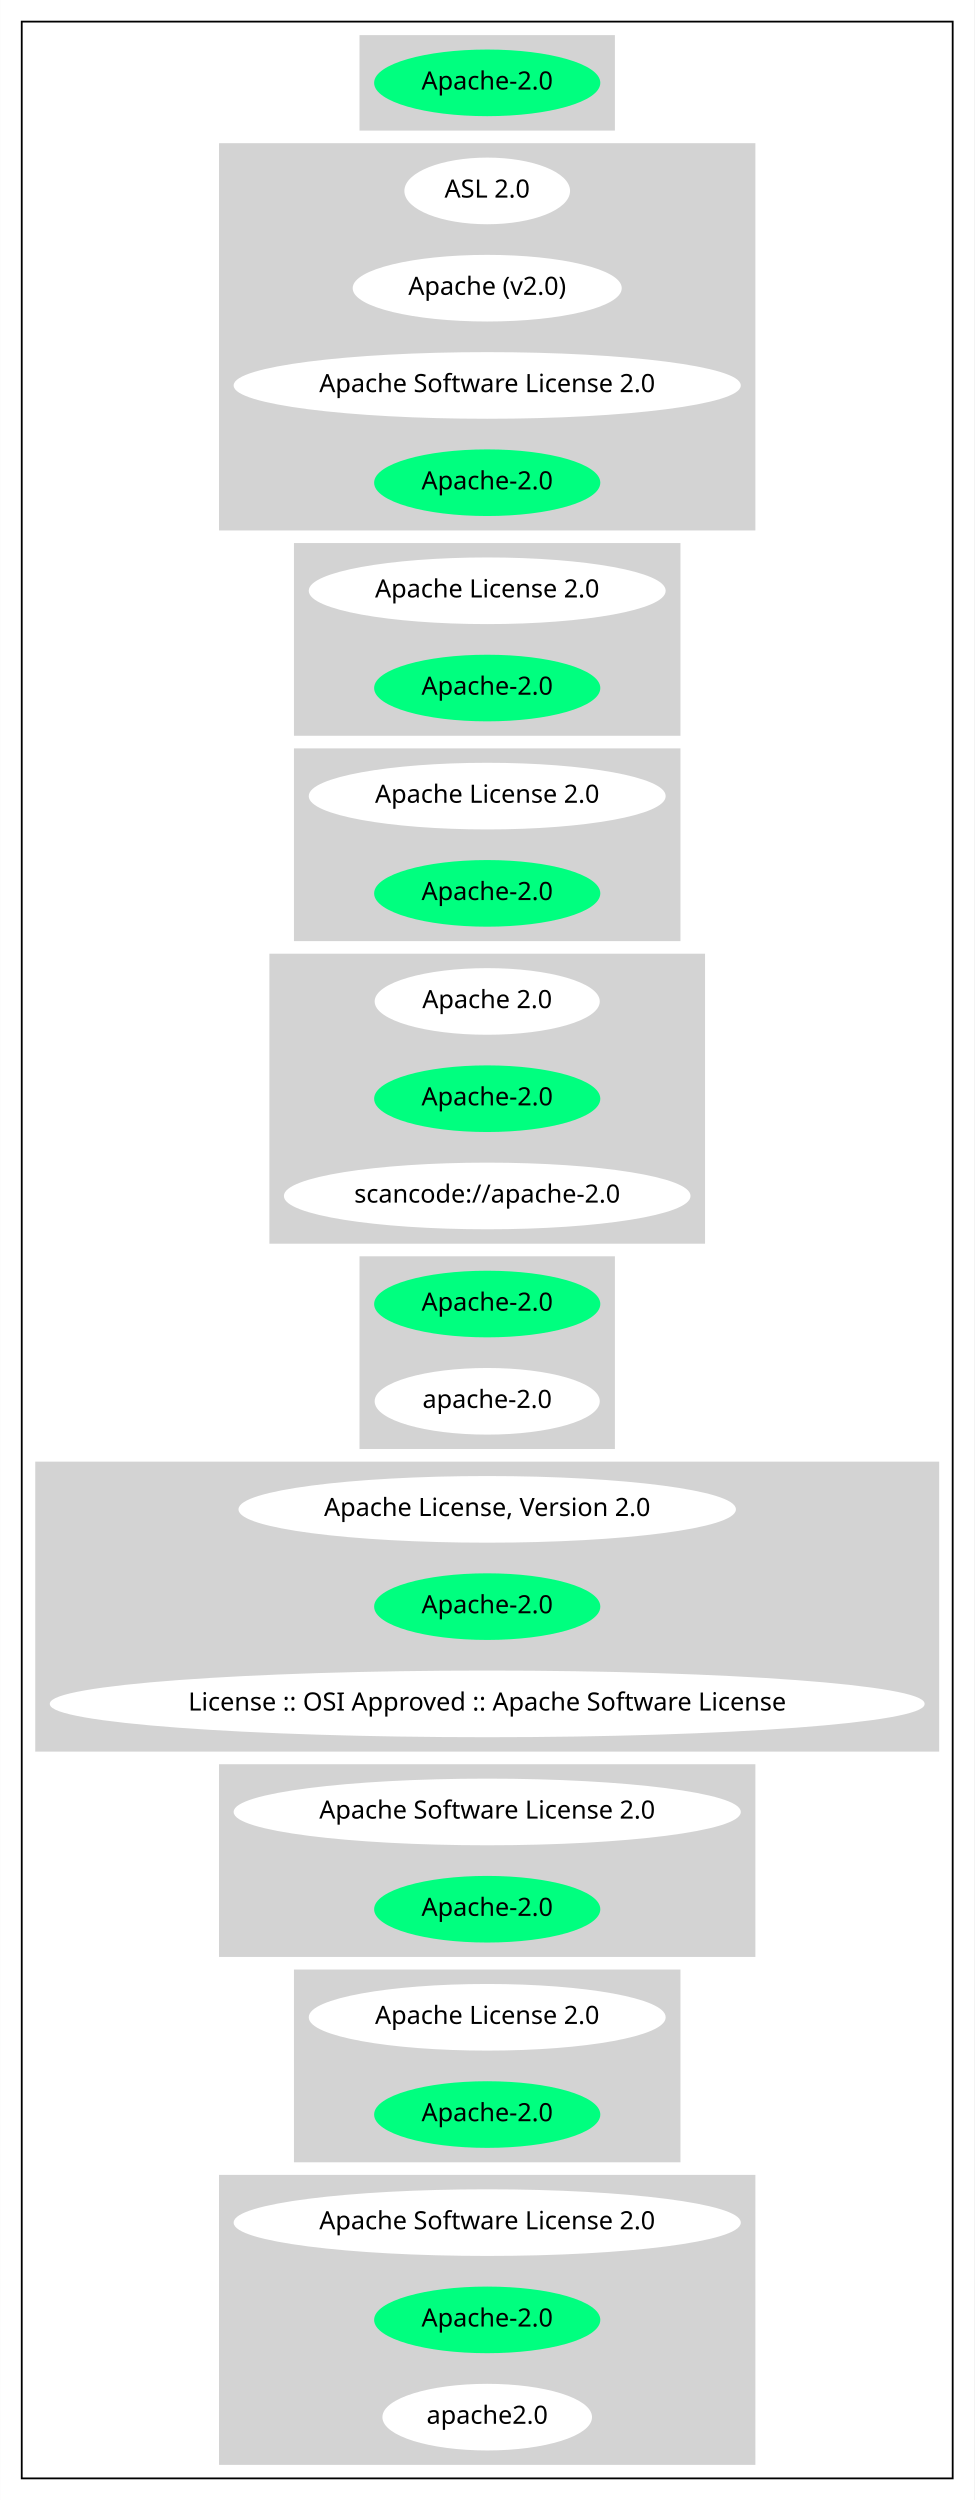
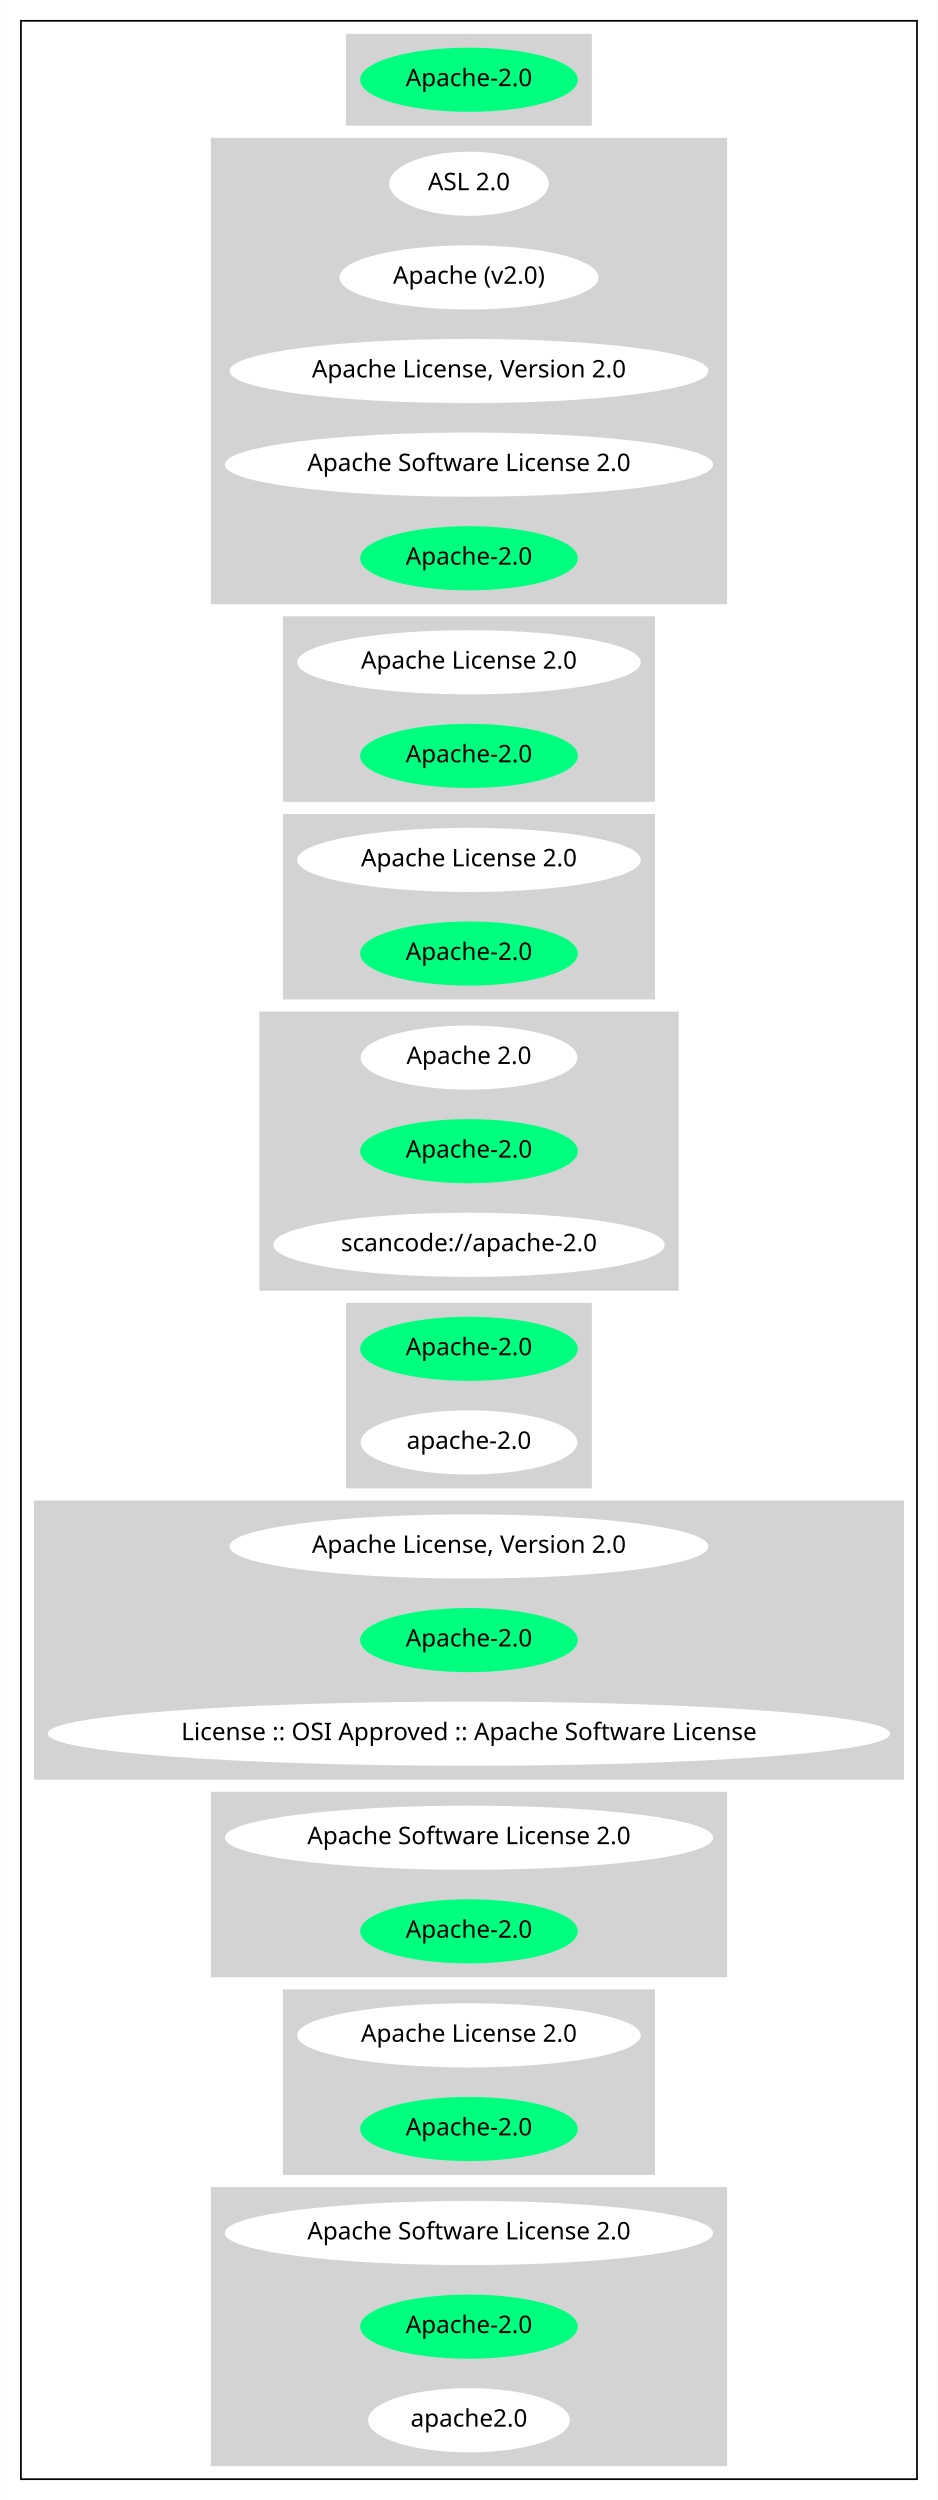
- <svg xmlns="http://www.w3.org/2000/svg" width="541pt" height="1388pt" viewBox="0.00 0.00 540.86 1388.00">
-   <g id="graph0" class="graph" transform="scale(1 1) rotate(0) translate(4 1384)">
-     <polygon fill="white" stroke="transparent" points="-4,4 -4,-1384 536.86,-1384 536.86,4 -4,4" />
+ <svg xmlns="http://www.w3.org/2000/svg" width="541pt" height="1442pt" viewBox="0.00 0.00 540.86 1442.00">
+   <g id="graph0" class="graph" transform="scale(1 1) rotate(0) translate(4 1438)">
+     <polygon fill="white" stroke="transparent" points="-4,4 -4,-1438 536.86,-1438 536.86,4 -4,4" />
    <g id="clust1" class="cluster">
-       <polygon fill="none" stroke="black" points="8,-8 8,-1372 524.86,-1372 524.86,-8 8,-8" />
+       <polygon fill="none" stroke="black" points="8,-8 8,-1426 524.86,-1426 524.86,-8 8,-8" />
    </g>
    <g id="clust2" class="cluster">
-       <polygon fill="lightgray" stroke="lightgray" points="196.03,-1312 196.03,-1364 336.82,-1364 336.82,-1312 196.03,-1312" />
+       <polygon fill="lightgray" stroke="lightgray" points="196.03,-1366 196.03,-1418 336.82,-1418 336.82,-1366 196.03,-1366" />
    </g>
    <g id="clust3" class="cluster">
-       <polygon fill="lightgray" stroke="lightgray" points="118.04,-1090 118.04,-1304 414.82,-1304 414.82,-1090 118.04,-1090" />
+       <polygon fill="lightgray" stroke="lightgray" points="118.04,-1090 118.04,-1358 414.82,-1358 414.82,-1090 118.04,-1090" />
    </g>
    <g id="clust4" class="cluster">
      <polygon fill="lightgray" stroke="lightgray" points="159.64,-976 159.64,-1082 373.22,-1082 373.22,-976 159.64,-976" />
    </g>
    <g id="clust5" class="cluster">
      <polygon fill="lightgray" stroke="lightgray" points="159.64,-862 159.64,-968 373.22,-968 373.22,-862 159.64,-862" />
    </g>
    <g id="clust6" class="cluster">
      <polygon fill="lightgray" stroke="lightgray" points="145.99,-694 145.99,-854 386.87,-854 386.87,-694 145.99,-694" />
    </g>
    <g id="clust7" class="cluster">
      <polygon fill="lightgray" stroke="lightgray" points="196.03,-580 196.03,-686 336.82,-686 336.82,-580 196.03,-580" />
    </g>
    <g id="clust8" class="cluster">
      <polygon fill="lightgray" stroke="lightgray" points="16,-412 16,-572 516.86,-572 516.86,-412 16,-412" />
    </g>
    <g id="clust9" class="cluster">
      <polygon fill="lightgray" stroke="lightgray" points="118.04,-298 118.04,-404 414.82,-404 414.82,-298 118.04,-298" />
    </g>
    <g id="clust10" class="cluster">
      <polygon fill="lightgray" stroke="lightgray" points="159.64,-184 159.64,-290 373.22,-290 373.22,-184 159.64,-184" />
    </g>
    <g id="clust11" class="cluster">
      <polygon fill="lightgray" stroke="lightgray" points="118.04,-16 118.04,-176 414.82,-176 414.82,-16 118.04,-16" />
    </g>
    <g id="node1" class="node">
-       <ellipse fill="springgreen" stroke="springgreen" cx="266.43" cy="-1338" rx="62.29" ry="18" />
-       <text text-anchor="middle" x="266.43" y="-1334.3" font-family="Times-Roman" font-size="14.00">Apache-2.0</text>
+       <ellipse fill="springgreen" stroke="springgreen" cx="266.43" cy="-1392" rx="62.29" ry="18" />
+       <text text-anchor="middle" x="266.43" y="-1388.3" font-family="Times-Roman" font-size="14.00">Apache-2.0</text>
    </g>
    <g id="node2" class="node">
-       <ellipse fill="white" stroke="white" cx="266.43" cy="-1278" rx="45.49" ry="18" />
-       <text text-anchor="middle" x="266.43" y="-1274.3" font-family="Times-Roman" font-size="14.00">ASL 2.0</text>
+       <ellipse fill="white" stroke="white" cx="266.43" cy="-1332" rx="45.49" ry="18" />
+       <text text-anchor="middle" x="266.43" y="-1328.3" font-family="Times-Roman" font-size="14.00">ASL 2.0</text>
    </g>
    <g id="node3" class="node">
-       <ellipse fill="white" stroke="white" cx="266.43" cy="-1224" rx="74.19" ry="18" />
-       <text text-anchor="middle" x="266.43" y="-1220.3" font-family="Times-Roman" font-size="14.00">Apache (v2.0)</text>
+       <ellipse fill="white" stroke="white" cx="266.43" cy="-1278" rx="74.19" ry="18" />
+       <text text-anchor="middle" x="266.43" y="-1274.3" font-family="Times-Roman" font-size="14.00">Apache (v2.0)</text>
    </g>
    <g id="node4" class="node">
+       <ellipse fill="white" stroke="white" cx="266.43" cy="-1224" rx="137.58" ry="18" />
+       <text text-anchor="middle" x="266.43" y="-1220.3" font-family="Times-Roman" font-size="14.00">Apache License, Version 2.0</text>
+     </g>
+     <g id="node5" class="node">
      <ellipse fill="white" stroke="white" cx="266.43" cy="-1170" rx="140.28" ry="18" />
      <text text-anchor="middle" x="266.43" y="-1166.3" font-family="Times-Roman" font-size="14.00">Apache Software License 2.0</text>
    </g>
-     <g id="node5" class="node">
+     <g id="node6" class="node">
      <ellipse fill="springgreen" stroke="springgreen" cx="266.43" cy="-1116" rx="62.29" ry="18" />
      <text text-anchor="middle" x="266.43" y="-1112.3" font-family="Times-Roman" font-size="14.00">Apache-2.0</text>
    </g>
-     <g id="node6" class="node">
+     <g id="node7" class="node">
      <ellipse fill="white" stroke="white" cx="266.43" cy="-1056" rx="98.58" ry="18" />
      <text text-anchor="middle" x="266.43" y="-1052.3" font-family="Times-Roman" font-size="14.00">Apache License 2.0</text>
    </g>
-     <g id="node7" class="node">
+     <g id="node8" class="node">
      <ellipse fill="springgreen" stroke="springgreen" cx="266.43" cy="-1002" rx="62.29" ry="18" />
      <text text-anchor="middle" x="266.43" y="-998.3" font-family="Times-Roman" font-size="14.00">Apache-2.0</text>
    </g>
-     <g id="node8" class="node">
+     <g id="node9" class="node">
      <ellipse fill="white" stroke="white" cx="266.43" cy="-942" rx="98.58" ry="18" />
      <text text-anchor="middle" x="266.43" y="-938.3" font-family="Times-Roman" font-size="14.00">Apache License 2.0</text>
    </g>
-     <g id="node9" class="node">
+     <g id="node10" class="node">
      <ellipse fill="springgreen" stroke="springgreen" cx="266.43" cy="-888" rx="62.29" ry="18" />
      <text text-anchor="middle" x="266.43" y="-884.3" font-family="Times-Roman" font-size="14.00">Apache-2.0</text>
    </g>
-     <g id="node10" class="node">
+     <g id="node11" class="node">
      <ellipse fill="white" stroke="white" cx="266.43" cy="-828" rx="61.99" ry="18" />
      <text text-anchor="middle" x="266.43" y="-824.3" font-family="Times-Roman" font-size="14.00">Apache 2.0</text>
    </g>
-     <g id="node11" class="node">
+     <g id="node12" class="node">
      <ellipse fill="springgreen" stroke="springgreen" cx="266.43" cy="-774" rx="62.29" ry="18" />
      <text text-anchor="middle" x="266.43" y="-770.3" font-family="Times-Roman" font-size="14.00">Apache-2.0</text>
    </g>
-     <g id="node12" class="node">
+     <g id="node13" class="node">
      <ellipse fill="white" stroke="white" cx="266.43" cy="-720" rx="112.38" ry="18" />
      <text text-anchor="middle" x="266.43" y="-716.3" font-family="Times-Roman" font-size="14.00">scancode://apache-2.0</text>
    </g>
-     <g id="node13" class="node">
+     <g id="node14" class="node">
      <ellipse fill="springgreen" stroke="springgreen" cx="266.43" cy="-660" rx="62.29" ry="18" />
      <text text-anchor="middle" x="266.43" y="-656.3" font-family="Times-Roman" font-size="14.00">Apache-2.0</text>
    </g>
-     <g id="node14" class="node">
+     <g id="node15" class="node">
      <ellipse fill="white" stroke="white" cx="266.43" cy="-606" rx="61.99" ry="18" />
      <text text-anchor="middle" x="266.43" y="-602.3" font-family="Times-Roman" font-size="14.00">apache-2.0</text>
    </g>
-     <g id="node15" class="node">
+     <g id="node16" class="node">
      <ellipse fill="white" stroke="white" cx="266.43" cy="-546" rx="137.58" ry="18" />
      <text text-anchor="middle" x="266.43" y="-542.3" font-family="Times-Roman" font-size="14.00">Apache License, Version 2.0</text>
    </g>
-     <g id="node16" class="node">
+     <g id="node17" class="node">
      <ellipse fill="springgreen" stroke="springgreen" cx="266.43" cy="-492" rx="62.29" ry="18" />
      <text text-anchor="middle" x="266.43" y="-488.3" font-family="Times-Roman" font-size="14.00">Apache-2.0</text>
    </g>
-     <g id="node17" class="node">
+     <g id="node18" class="node">
      <ellipse fill="white" stroke="white" cx="266.43" cy="-438" rx="242.36" ry="18" />
      <text text-anchor="middle" x="266.43" y="-434.3" font-family="Times-Roman" font-size="14.00">License :: OSI Approved :: Apache Software License</text>
    </g>
-     <g id="node18" class="node">
+     <g id="node19" class="node">
      <ellipse fill="white" stroke="white" cx="266.43" cy="-378" rx="140.28" ry="18" />
      <text text-anchor="middle" x="266.43" y="-374.3" font-family="Times-Roman" font-size="14.00">Apache Software License 2.0</text>
    </g>
-     <g id="node19" class="node">
+     <g id="node20" class="node">
      <ellipse fill="springgreen" stroke="springgreen" cx="266.43" cy="-324" rx="62.29" ry="18" />
      <text text-anchor="middle" x="266.43" y="-320.3" font-family="Times-Roman" font-size="14.00">Apache-2.0</text>
    </g>
-     <g id="node20" class="node">
+     <g id="node21" class="node">
      <ellipse fill="white" stroke="white" cx="266.43" cy="-264" rx="98.58" ry="18" />
      <text text-anchor="middle" x="266.43" y="-260.3" font-family="Times-Roman" font-size="14.00">Apache License 2.0</text>
    </g>
-     <g id="node21" class="node">
+     <g id="node22" class="node">
      <ellipse fill="springgreen" stroke="springgreen" cx="266.43" cy="-210" rx="62.29" ry="18" />
      <text text-anchor="middle" x="266.43" y="-206.3" font-family="Times-Roman" font-size="14.00">Apache-2.0</text>
    </g>
-     <g id="node22" class="node">
+     <g id="node23" class="node">
      <ellipse fill="white" stroke="white" cx="266.43" cy="-150" rx="140.28" ry="18" />
      <text text-anchor="middle" x="266.43" y="-146.3" font-family="Times-Roman" font-size="14.00">Apache Software License 2.0</text>
    </g>
-     <g id="node23" class="node">
+     <g id="node24" class="node">
      <ellipse fill="springgreen" stroke="springgreen" cx="266.43" cy="-96" rx="62.29" ry="18" />
      <text text-anchor="middle" x="266.43" y="-92.3" font-family="Times-Roman" font-size="14.00">Apache-2.0</text>
    </g>
-     <g id="node24" class="node">
+     <g id="node25" class="node">
      <ellipse fill="white" stroke="white" cx="266.43" cy="-42" rx="57.69" ry="18" />
      <text text-anchor="middle" x="266.43" y="-38.3" font-family="Times-Roman" font-size="14.00">apache2.0</text>
    </g>
  </g>
</svg>
